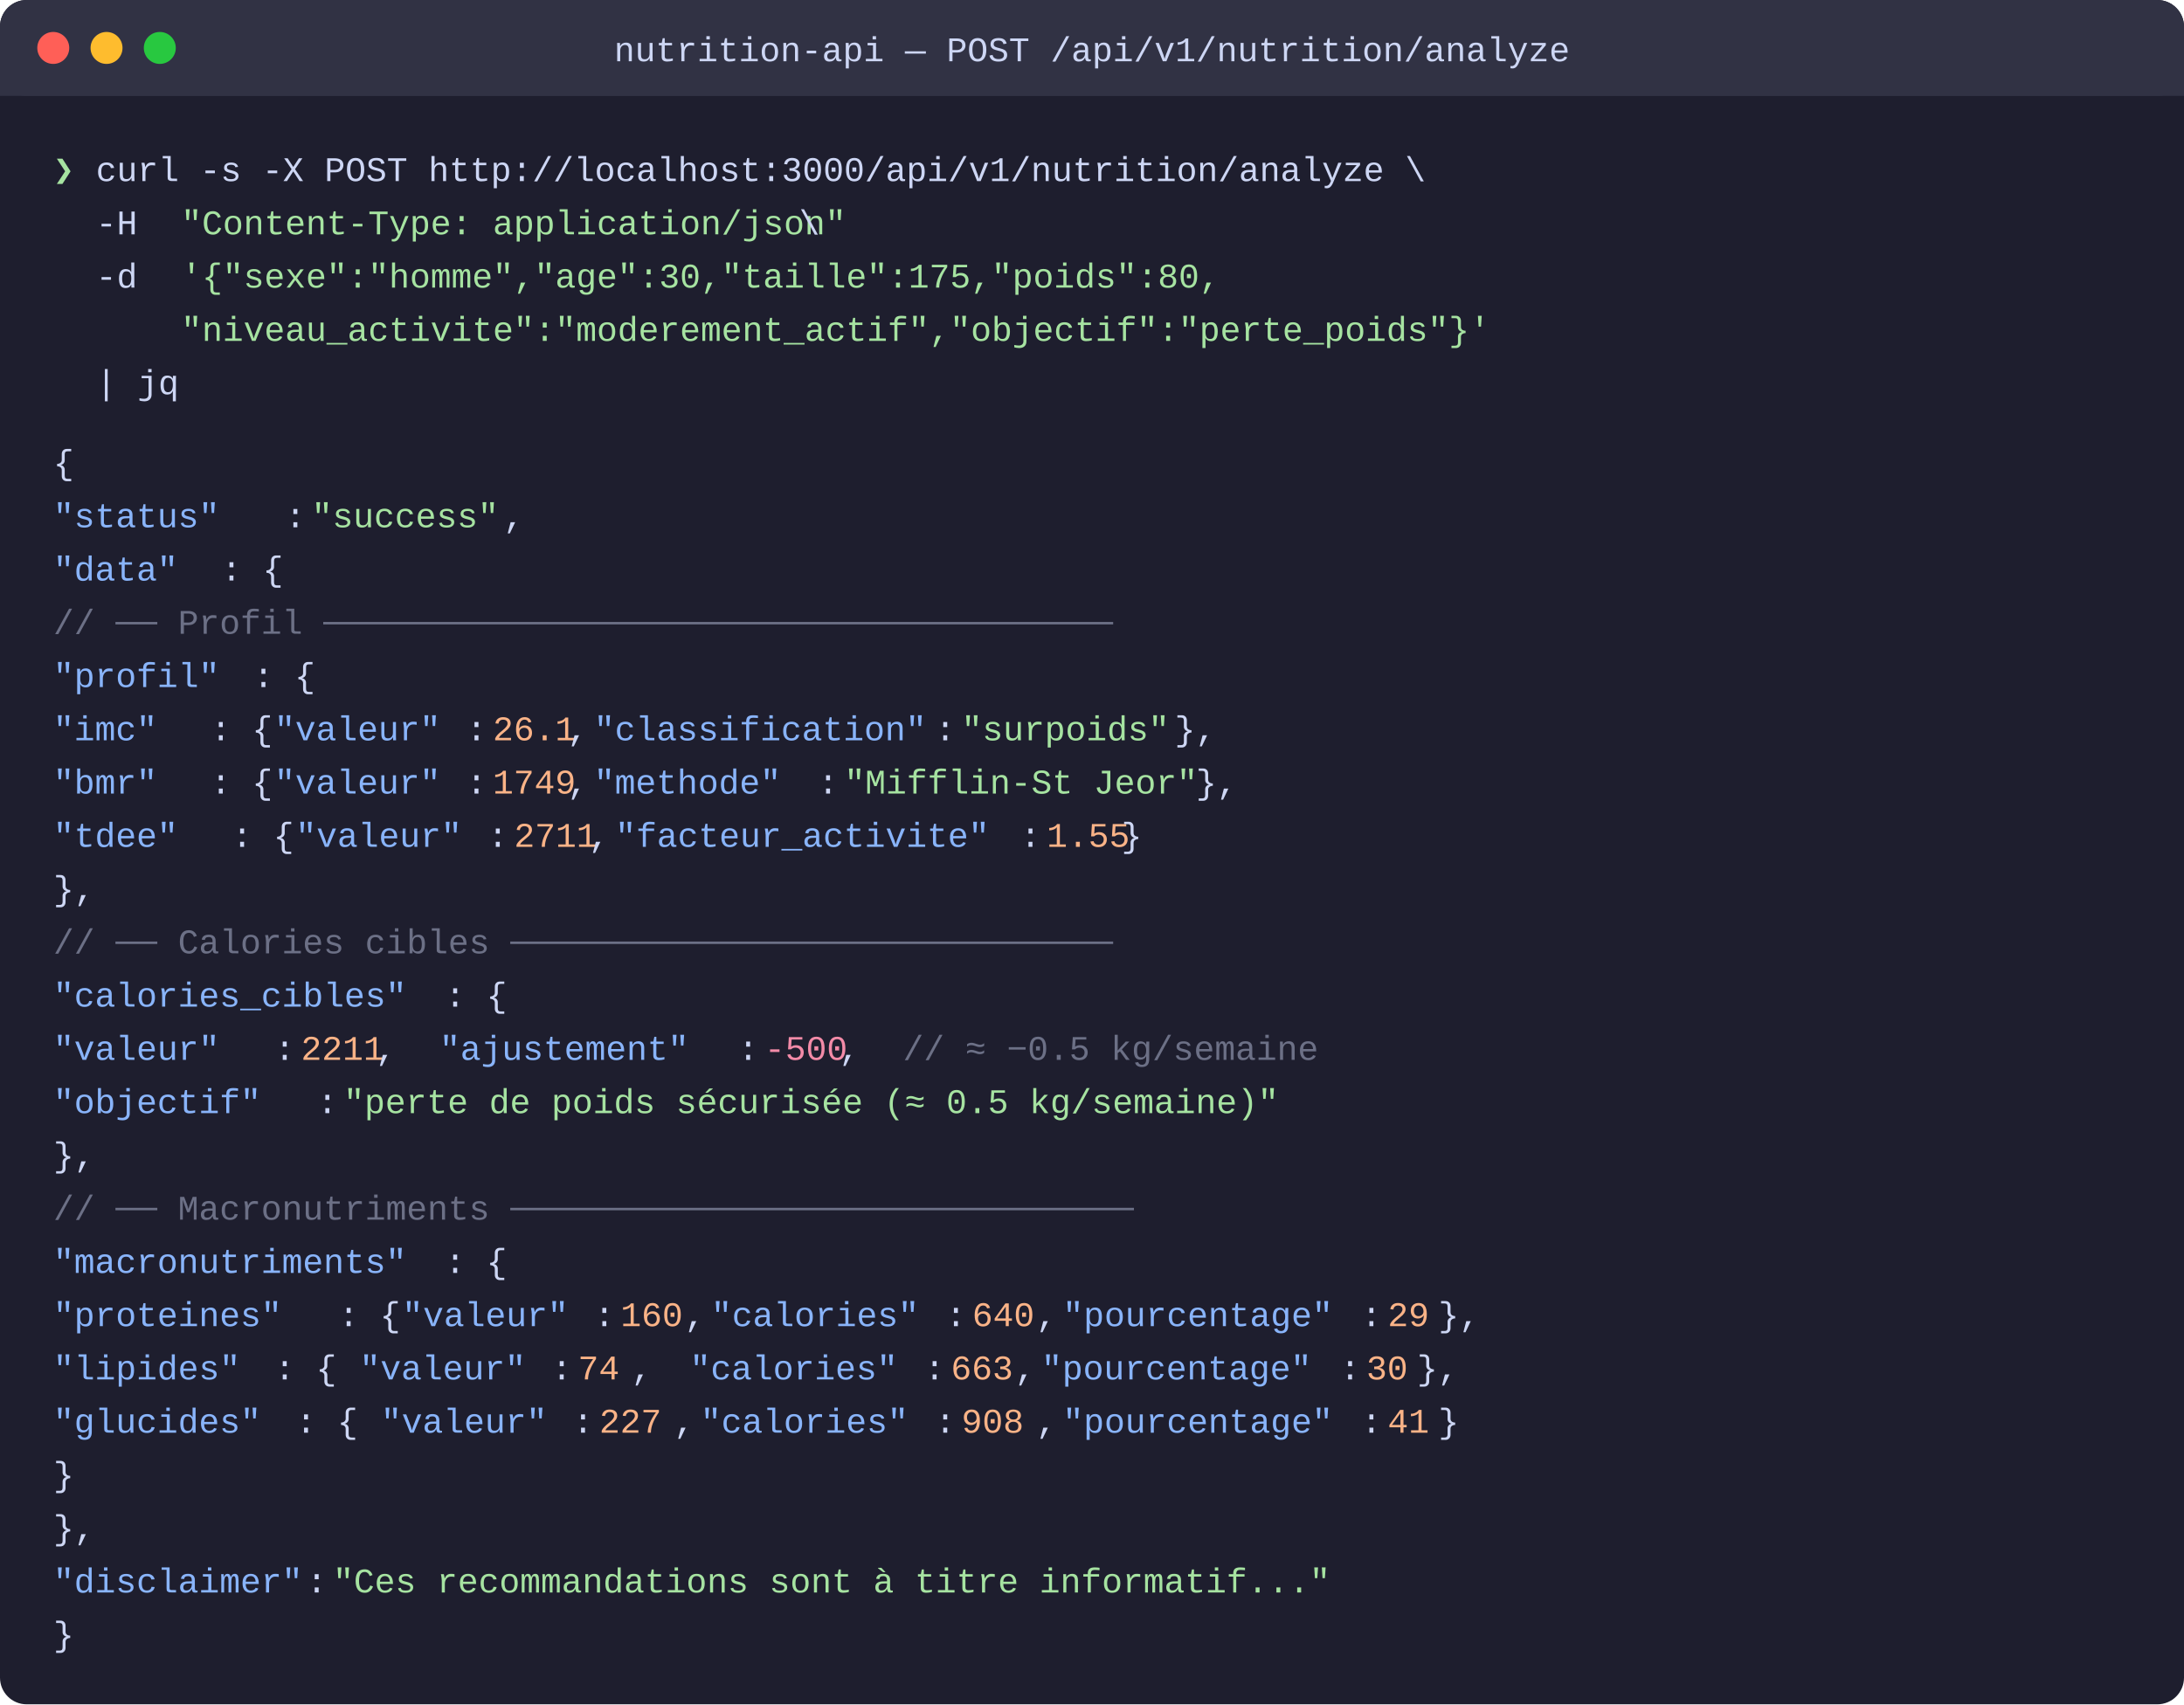
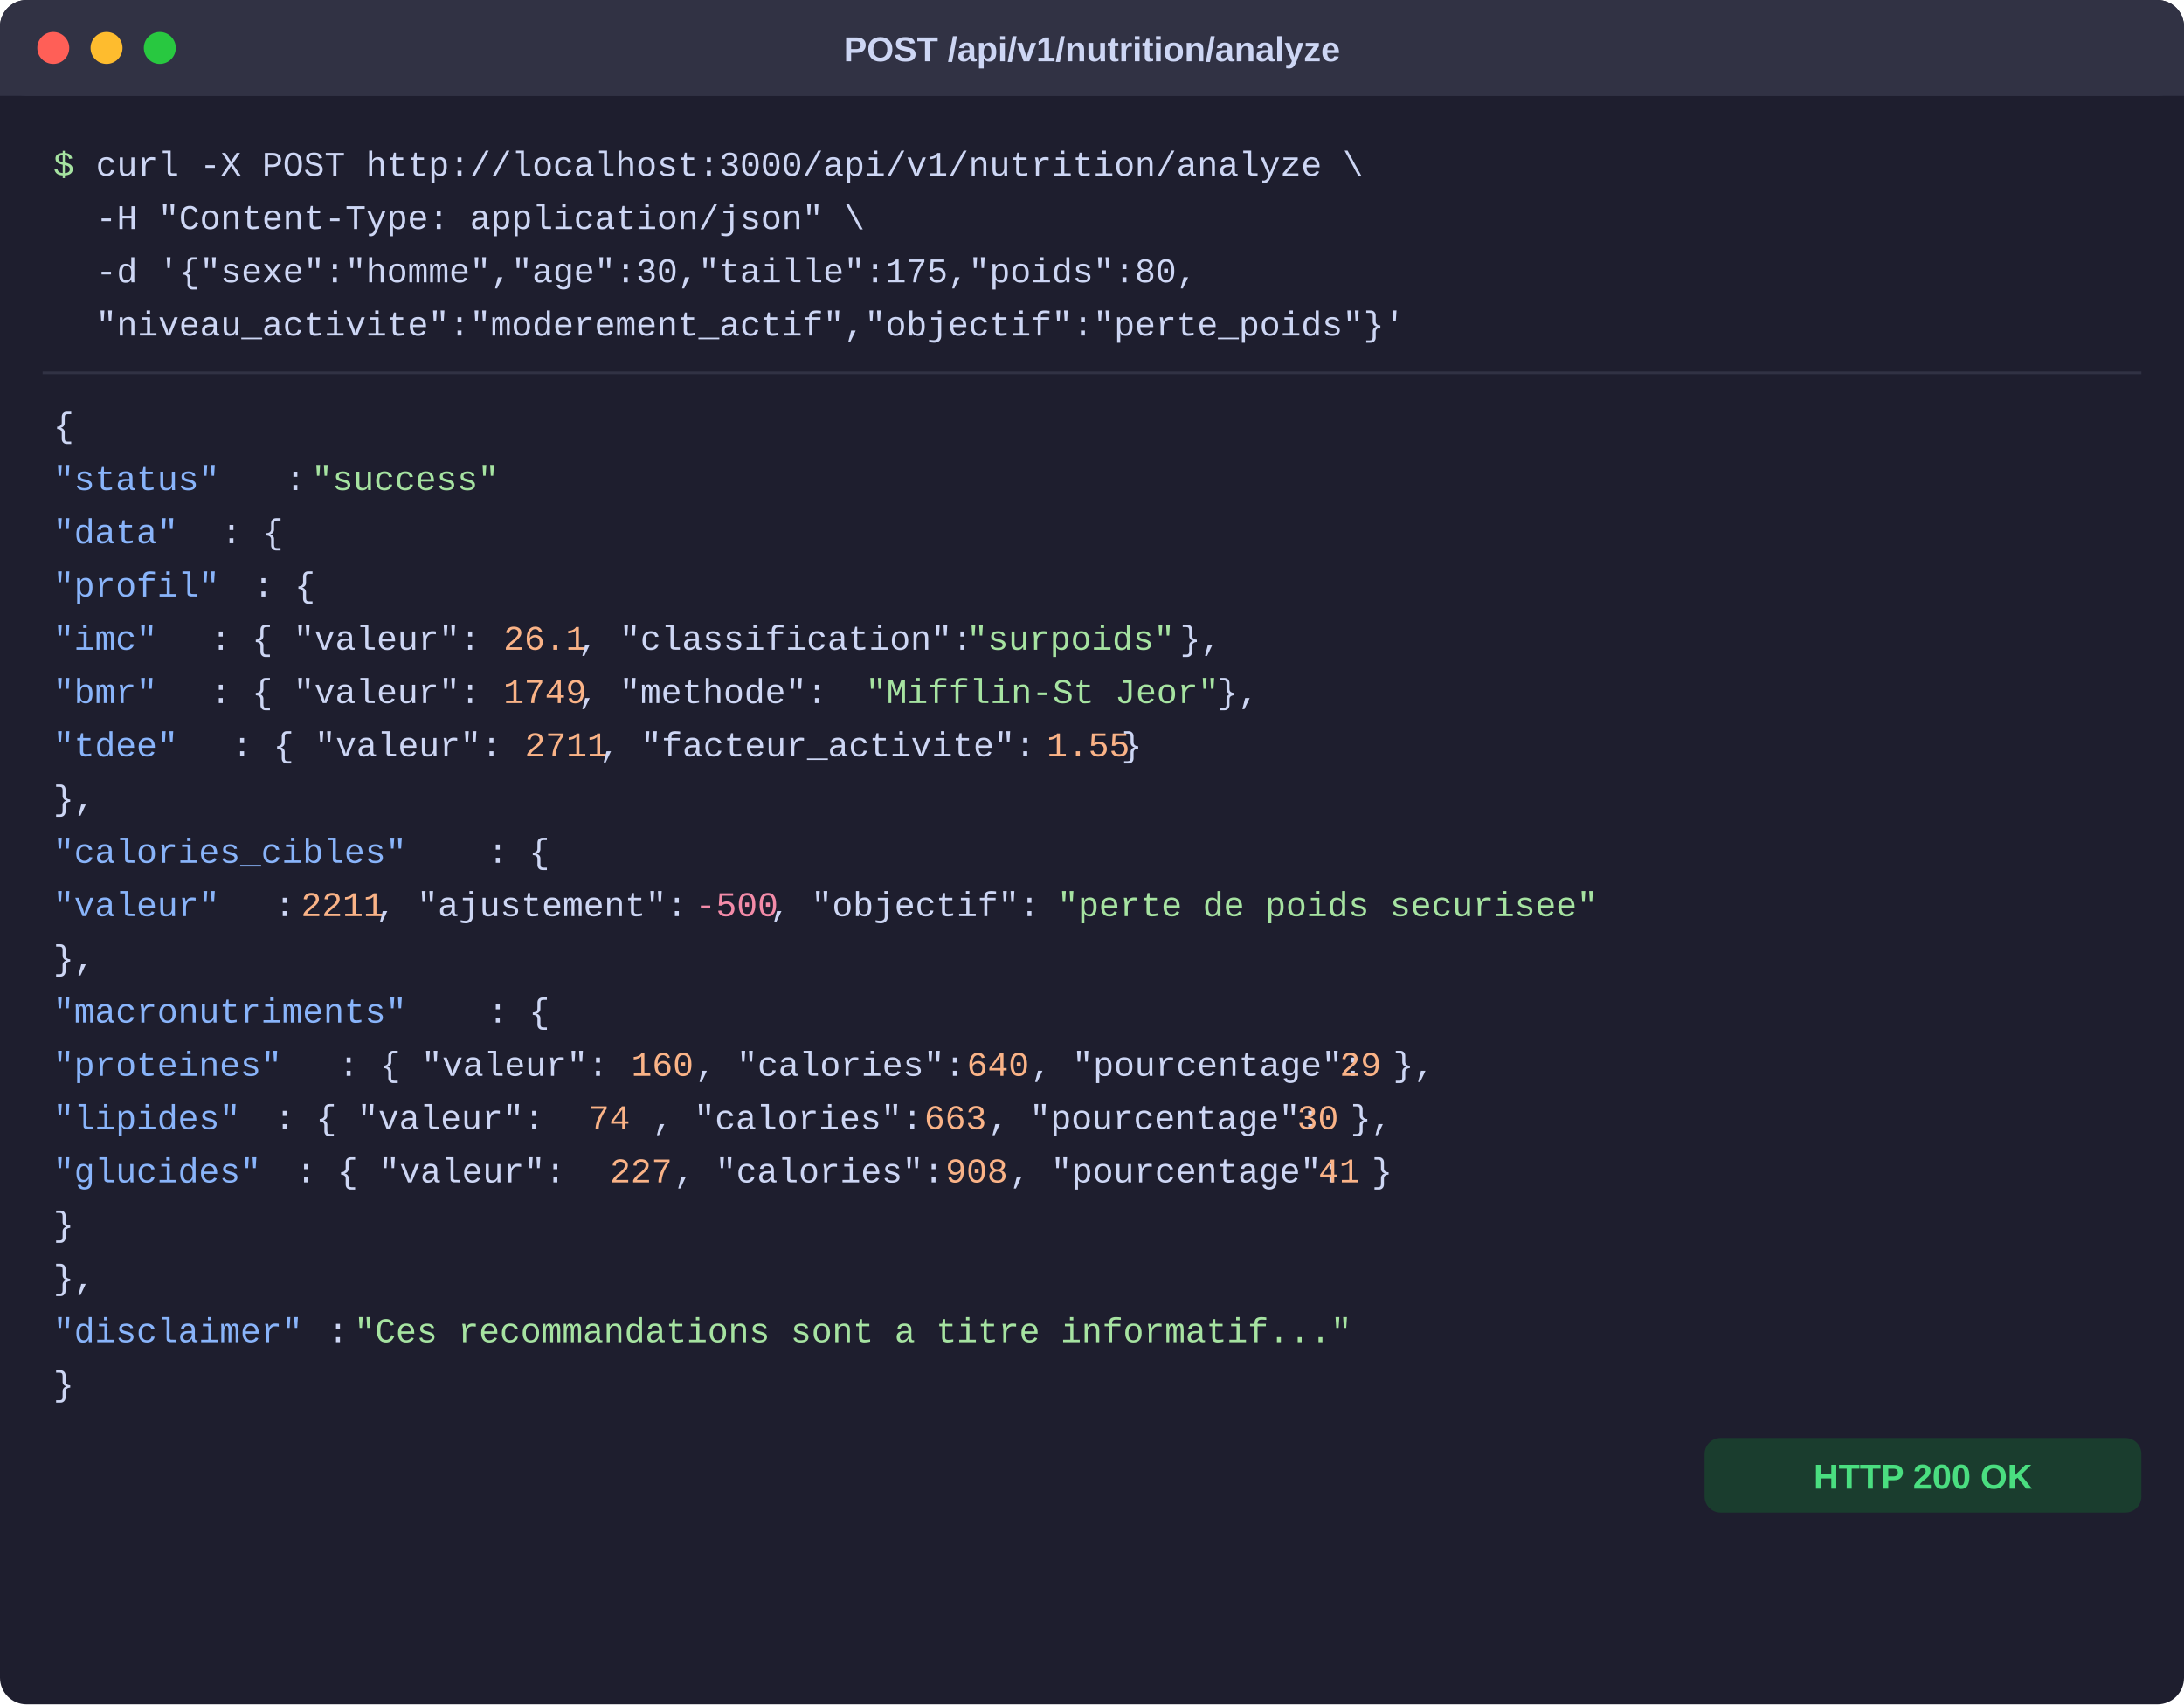
- <svg xmlns="http://www.w3.org/2000/svg" width="820" height="640" viewBox="0 0 820 640" font-family="'Fira Code', 'Cascadia Code', 'Courier New', monospace">
+ <svg xmlns="http://www.w3.org/2000/svg" width="820" height="640" viewBox="0 0 820 640">
  <rect width="820" height="640" rx="10" fill="#1e1e2e" />
  <rect width="820" height="36" rx="10" fill="#313244" />
  <rect y="26" width="820" height="10" fill="#313244" />
  <circle cx="20" cy="18" r="6" fill="#ff5f57" />
  <circle cx="40" cy="18" r="6" fill="#febc2e" />
  <circle cx="60" cy="18" r="6" fill="#28c840" />
-   <text x="410" y="23" text-anchor="middle" fill="#cdd6f4" font-size="13" font-weight="500">nutrition-api — POST /api/v1/nutrition/analyze</text>
-   <text x="20" y="68" fill="#a6e3a1" font-size="13">❯</text>
-   <text x="36" y="68" fill="#cdd6f4" font-size="13">curl -s -X POST http://localhost:3000/api/v1/nutrition/analyze \</text>
-   <text x="36" y="88" fill="#cdd6f4" font-size="13">  -H </text>
-   <text x="68" y="88" fill="#a6e3a1" font-size="13">"Content-Type: application/json"</text>
-   <text x="68" y="88" fill="#cdd6f4" font-size="13" dx="232"> \</text>
-   <text x="36" y="108" fill="#cdd6f4" font-size="13">  -d </text>
-   <text x="68" y="108" fill="#a6e3a1" font-size="13">'{"sexe":"homme","age":30,"taille":175,"poids":80,</text>
-   <text x="68" y="128" fill="#a6e3a1" font-size="13">   "niveau_activite":"moderement_actif","objectif":"perte_poids"}'</text>
-   <text x="36" y="148" fill="#cdd6f4" font-size="13">  | jq</text>
-   <text x="20" y="178" fill="#cdd6f4" font-size="13">{</text>
-   <text x="20" y="198" fill="#89b4fa" font-size="13">  "status"</text>
-   <text x="107" y="198" fill="#cdd6f4" font-size="13">: </text>
-   <text x="117" y="198" fill="#a6e3a1" font-size="13">"success"</text>
-   <text x="189" y="198" fill="#cdd6f4" font-size="13">,</text>
-   <text x="20" y="218" fill="#89b4fa" font-size="13">  "data"</text>
-   <text x="83" y="218" fill="#cdd6f4" font-size="13">: {</text>
-   <text x="20" y="238" fill="#6c7086" font-size="13">    // ── Profil ──────────────────────────────────────</text>
-   <text x="20" y="258" fill="#89b4fa" font-size="13">    "profil"</text>
-   <text x="95" y="258" fill="#cdd6f4" font-size="13">: {</text>
-   <text x="20" y="278" fill="#89b4fa" font-size="13">      "imc"</text>
-   <text x="79" y="278" fill="#cdd6f4" font-size="13">: { </text>
-   <text x="103" y="278" fill="#89b4fa" font-size="13">"valeur"</text>
-   <text x="175" y="278" fill="#cdd6f4" font-size="13">: </text>
-   <text x="185" y="278" fill="#fab387" font-size="13">26.1</text>
-   <text x="213" y="278" fill="#cdd6f4" font-size="13">, </text>
-   <text x="223" y="278" fill="#89b4fa" font-size="13">"classification"</text>
-   <text x="351" y="278" fill="#cdd6f4" font-size="13">: </text>
-   <text x="361" y="278" fill="#a6e3a1" font-size="13">"surpoids"</text>
-   <text x="441" y="278" fill="#cdd6f4" font-size="13"> },</text>
-   <text x="20" y="298" fill="#89b4fa" font-size="13">      "bmr"</text>
-   <text x="79" y="298" fill="#cdd6f4" font-size="13">: { </text>
-   <text x="103" y="298" fill="#89b4fa" font-size="13">"valeur"</text>
-   <text x="175" y="298" fill="#cdd6f4" font-size="13">: </text>
-   <text x="185" y="298" fill="#fab387" font-size="13">1749</text>
-   <text x="213" y="298" fill="#cdd6f4" font-size="13">, </text>
-   <text x="223" y="298" fill="#89b4fa" font-size="13">"methode"</text>
-   <text x="307" y="298" fill="#cdd6f4" font-size="13">: </text>
-   <text x="317" y="298" fill="#a6e3a1" font-size="13">"Mifflin-St Jeor"</text>
-   <text x="449" y="298" fill="#cdd6f4" font-size="13"> },</text>
-   <text x="20" y="318" fill="#89b4fa" font-size="13">      "tdee"</text>
-   <text x="87" y="318" fill="#cdd6f4" font-size="13">: { </text>
-   <text x="111" y="318" fill="#89b4fa" font-size="13">"valeur"</text>
-   <text x="183" y="318" fill="#cdd6f4" font-size="13">: </text>
-   <text x="193" y="318" fill="#fab387" font-size="13">2711</text>
-   <text x="221" y="318" fill="#cdd6f4" font-size="13">, </text>
-   <text x="231" y="318" fill="#89b4fa" font-size="13">"facteur_activite"</text>
-   <text x="383" y="318" fill="#cdd6f4" font-size="13">: </text>
-   <text x="393" y="318" fill="#fab387" font-size="13">1.55</text>
-   <text x="421" y="318" fill="#cdd6f4" font-size="13"> }</text>
-   <text x="20" y="338" fill="#cdd6f4" font-size="13">    },</text>
-   <text x="20" y="358" fill="#6c7086" font-size="13">    // ── Calories cibles ─────────────────────────────</text>
-   <text x="20" y="378" fill="#89b4fa" font-size="13">    "calories_cibles"</text>
-   <text x="167" y="378" fill="#cdd6f4" font-size="13">: {</text>
-   <text x="20" y="398" fill="#89b4fa" font-size="13">      "valeur"</text>
-   <text x="103" y="398" fill="#cdd6f4" font-size="13">: </text>
-   <text x="113" y="398" fill="#fab387" font-size="13">2211</text>
-   <text x="141" y="398" fill="#cdd6f4" font-size="13">,  </text>
-   <text x="165" y="398" fill="#89b4fa" font-size="13">"ajustement"</text>
-   <text x="277" y="398" fill="#cdd6f4" font-size="13">: </text>
-   <text x="287" y="398" fill="#f38ba8" font-size="13">-500</text>
-   <text x="315" y="398" fill="#cdd6f4" font-size="13">,  </text>
-   <text x="339" y="398" fill="#6c7086" font-size="13">// ≈ −0.5 kg/semaine</text>
-   <text x="20" y="418" fill="#89b4fa" font-size="13">      "objectif"</text>
-   <text x="119" y="418" fill="#cdd6f4" font-size="13">: </text>
-   <text x="129" y="418" fill="#a6e3a1" font-size="13">"perte de poids sécurisée (≈ 0.5 kg/semaine)"</text>
-   <text x="20" y="438" fill="#cdd6f4" font-size="13">    },</text>
-   <text x="20" y="458" fill="#6c7086" font-size="13">    // ── Macronutriments ──────────────────────────────</text>
-   <text x="20" y="478" fill="#89b4fa" font-size="13">    "macronutriments"</text>
-   <text x="167" y="478" fill="#cdd6f4" font-size="13">: {</text>
-   <text x="20" y="498" fill="#89b4fa" font-size="13">      "proteines"</text>
-   <text x="127" y="498" fill="#cdd6f4" font-size="13">: { </text>
-   <text x="151" y="498" fill="#89b4fa" font-size="13">"valeur"</text>
-   <text x="223" y="498" fill="#cdd6f4" font-size="13">: </text>
-   <text x="233" y="498" fill="#fab387" font-size="13">160</text>
-   <text x="257" y="498" fill="#cdd6f4" font-size="13">, </text>
-   <text x="267" y="498" fill="#89b4fa" font-size="13">"calories"</text>
-   <text x="355" y="498" fill="#cdd6f4" font-size="13">: </text>
-   <text x="365" y="498" fill="#fab387" font-size="13">640</text>
-   <text x="389" y="498" fill="#cdd6f4" font-size="13">, </text>
-   <text x="399" y="498" fill="#89b4fa" font-size="13">"pourcentage"</text>
-   <text x="511" y="498" fill="#cdd6f4" font-size="13">: </text>
-   <text x="521" y="498" fill="#fab387" font-size="13">29</text>
-   <text x="540" y="498" fill="#cdd6f4" font-size="13"> },</text>
-   <text x="20" y="518" fill="#89b4fa" font-size="13">      "lipides"</text>
-   <text x="103" y="518" fill="#cdd6f4" font-size="13">:   { </text>
-   <text x="135" y="518" fill="#89b4fa" font-size="13">"valeur"</text>
-   <text x="207" y="518" fill="#cdd6f4" font-size="13">: </text>
-   <text x="217" y="518" fill="#fab387" font-size="13">74</text>
-   <text x="237" y="518" fill="#cdd6f4" font-size="13">,  </text>
-   <text x="259" y="518" fill="#89b4fa" font-size="13">"calories"</text>
-   <text x="347" y="518" fill="#cdd6f4" font-size="13">: </text>
-   <text x="357" y="518" fill="#fab387" font-size="13">663</text>
-   <text x="381" y="518" fill="#cdd6f4" font-size="13">, </text>
-   <text x="391" y="518" fill="#89b4fa" font-size="13">"pourcentage"</text>
-   <text x="503" y="518" fill="#cdd6f4" font-size="13">: </text>
-   <text x="513" y="518" fill="#fab387" font-size="13">30</text>
-   <text x="532" y="518" fill="#cdd6f4" font-size="13"> },</text>
-   <text x="20" y="538" fill="#89b4fa" font-size="13">      "glucides"</text>
-   <text x="111" y="538" fill="#cdd6f4" font-size="13">:  { </text>
-   <text x="143" y="538" fill="#89b4fa" font-size="13">"valeur"</text>
-   <text x="215" y="538" fill="#cdd6f4" font-size="13">: </text>
-   <text x="225" y="538" fill="#fab387" font-size="13">227</text>
-   <text x="253" y="538" fill="#cdd6f4" font-size="13">, </text>
-   <text x="263" y="538" fill="#89b4fa" font-size="13">"calories"</text>
-   <text x="351" y="538" fill="#cdd6f4" font-size="13">: </text>
-   <text x="361" y="538" fill="#fab387" font-size="13">908</text>
-   <text x="389" y="538" fill="#cdd6f4" font-size="13">, </text>
-   <text x="399" y="538" fill="#89b4fa" font-size="13">"pourcentage"</text>
-   <text x="511" y="538" fill="#cdd6f4" font-size="13">: </text>
-   <text x="521" y="538" fill="#fab387" font-size="13">41</text>
-   <text x="540" y="538" fill="#cdd6f4" font-size="13"> }</text>
-   <text x="20" y="558" fill="#cdd6f4" font-size="13">    }</text>
-   <text x="20" y="578" fill="#cdd6f4" font-size="13">  },</text>
-   <text x="20" y="598" fill="#89b4fa" font-size="13">  "disclaimer"</text>
-   <text x="115" y="598" fill="#cdd6f4" font-size="13">: </text>
-   <text x="125" y="598" fill="#a6e3a1" font-size="13">"Ces recommandations sont à titre informatif..."</text>
-   <text x="20" y="618" fill="#cdd6f4" font-size="13">}</text>
+   <text x="410" y="23" text-anchor="middle" fill="#cdd6f4" font-size="13" font-weight="bold" font-family="Arial,sans-serif">POST /api/v1/nutrition/analyze</text>
+   <text x="20" y="66" fill="#a6e3a1" font-size="13" font-family="'Courier New',monospace">$</text>
+   <text x="36" y="66" fill="#cdd6f4" font-size="13" font-family="'Courier New',monospace">curl -X POST http://localhost:3000/api/v1/nutrition/analyze \</text>
+   <text x="36" y="86" fill="#cdd6f4" font-size="13" font-family="'Courier New',monospace">  -H "Content-Type: application/json" \</text>
+   <text x="36" y="106" fill="#cdd6f4" font-size="13" font-family="'Courier New',monospace">  -d '{"sexe":"homme","age":30,"taille":175,"poids":80,</text>
+   <text x="36" y="126" fill="#cdd6f4" font-size="13" font-family="'Courier New',monospace">       "niveau_activite":"moderement_actif","objectif":"perte_poids"}'</text>
+   <line x1="16" y1="140" x2="804" y2="140" stroke="#313244" stroke-width="1" />
+   <text x="20" y="164" fill="#cdd6f4" font-size="13" font-family="'Courier New',monospace">{</text>
+   <text x="20" y="184" fill="#89b4fa" font-size="13" font-family="'Courier New',monospace">  "status"</text>
+   <text x="107" y="184" fill="#cdd6f4" font-size="13" font-family="'Courier New',monospace">: </text>
+   <text x="117" y="184" fill="#a6e3a1" font-size="13" font-family="'Courier New',monospace">"success"</text>
+   <text x="20" y="204" fill="#89b4fa" font-size="13" font-family="'Courier New',monospace">  "data"</text>
+   <text x="83" y="204" fill="#cdd6f4" font-size="13" font-family="'Courier New',monospace">: {</text>
+   <text x="20" y="224" fill="#89b4fa" font-size="13" font-family="'Courier New',monospace">    "profil"</text>
+   <text x="95" y="224" fill="#cdd6f4" font-size="13" font-family="'Courier New',monospace">: {</text>
+   <text x="20" y="244" fill="#89b4fa" font-size="13" font-family="'Courier New',monospace">      "imc"</text>
+   <text x="79" y="244" fill="#cdd6f4" font-size="13" font-family="'Courier New',monospace">: { "valeur": </text>
+   <text x="189" y="244" fill="#fab387" font-size="13" font-family="'Courier New',monospace">26.1</text>
+   <text x="217" y="244" fill="#cdd6f4" font-size="13" font-family="'Courier New',monospace">, "classification": </text>
+   <text x="363" y="244" fill="#a6e3a1" font-size="13" font-family="'Courier New',monospace">"surpoids"</text>
+   <text x="443" y="244" fill="#cdd6f4" font-size="13" font-family="'Courier New',monospace"> },</text>
+   <text x="20" y="264" fill="#89b4fa" font-size="13" font-family="'Courier New',monospace">      "bmr"</text>
+   <text x="79" y="264" fill="#cdd6f4" font-size="13" font-family="'Courier New',monospace">: { "valeur": </text>
+   <text x="189" y="264" fill="#fab387" font-size="13" font-family="'Courier New',monospace">1749</text>
+   <text x="217" y="264" fill="#cdd6f4" font-size="13" font-family="'Courier New',monospace">, "methode": </text>
+   <text x="325" y="264" fill="#a6e3a1" font-size="13" font-family="'Courier New',monospace">"Mifflin-St Jeor"</text>
+   <text x="457" y="264" fill="#cdd6f4" font-size="13" font-family="'Courier New',monospace"> },</text>
+   <text x="20" y="284" fill="#89b4fa" font-size="13" font-family="'Courier New',monospace">      "tdee"</text>
+   <text x="87" y="284" fill="#cdd6f4" font-size="13" font-family="'Courier New',monospace">: { "valeur": </text>
+   <text x="197" y="284" fill="#fab387" font-size="13" font-family="'Courier New',monospace">2711</text>
+   <text x="225" y="284" fill="#cdd6f4" font-size="13" font-family="'Courier New',monospace">, "facteur_activite": </text>
+   <text x="393" y="284" fill="#fab387" font-size="13" font-family="'Courier New',monospace">1.55</text>
+   <text x="421" y="284" fill="#cdd6f4" font-size="13" font-family="'Courier New',monospace"> }</text>
+   <text x="20" y="304" fill="#cdd6f4" font-size="13" font-family="'Courier New',monospace">    },</text>
+   <text x="20" y="324" fill="#89b4fa" font-size="13" font-family="'Courier New',monospace">    "calories_cibles"</text>
+   <text x="183" y="324" fill="#cdd6f4" font-size="13" font-family="'Courier New',monospace">: {</text>
+   <text x="20" y="344" fill="#89b4fa" font-size="13" font-family="'Courier New',monospace">      "valeur"</text>
+   <text x="103" y="344" fill="#cdd6f4" font-size="13" font-family="'Courier New',monospace">: </text>
+   <text x="113" y="344" fill="#fab387" font-size="13" font-family="'Courier New',monospace">2211</text>
+   <text x="141" y="344" fill="#cdd6f4" font-size="13" font-family="'Courier New',monospace">, "ajustement": </text>
+   <text x="261" y="344" fill="#f38ba8" font-size="13" font-family="'Courier New',monospace">-500</text>
+   <text x="289" y="344" fill="#cdd6f4" font-size="13" font-family="'Courier New',monospace">, "objectif": </text>
+   <text x="397" y="344" fill="#a6e3a1" font-size="13" font-family="'Courier New',monospace">"perte de poids securisee"</text>
+   <text x="20" y="364" fill="#cdd6f4" font-size="13" font-family="'Courier New',monospace">    },</text>
+   <text x="20" y="384" fill="#89b4fa" font-size="13" font-family="'Courier New',monospace">    "macronutriments"</text>
+   <text x="183" y="384" fill="#cdd6f4" font-size="13" font-family="'Courier New',monospace">: {</text>
+   <text x="20" y="404" fill="#89b4fa" font-size="13" font-family="'Courier New',monospace">      "proteines"</text>
+   <text x="127" y="404" fill="#cdd6f4" font-size="13" font-family="'Courier New',monospace">: { "valeur": </text>
+   <text x="237" y="404" fill="#fab387" font-size="13" font-family="'Courier New',monospace">160</text>
+   <text x="261" y="404" fill="#cdd6f4" font-size="13" font-family="'Courier New',monospace">, "calories": </text>
+   <text x="363" y="404" fill="#fab387" font-size="13" font-family="'Courier New',monospace">640</text>
+   <text x="387" y="404" fill="#cdd6f4" font-size="13" font-family="'Courier New',monospace">, "pourcentage": </text>
+   <text x="503" y="404" fill="#fab387" font-size="13" font-family="'Courier New',monospace">29</text>
+   <text x="523" y="404" fill="#cdd6f4" font-size="13" font-family="'Courier New',monospace"> },</text>
+   <text x="20" y="424" fill="#89b4fa" font-size="13" font-family="'Courier New',monospace">      "lipides"</text>
+   <text x="103" y="424" fill="#cdd6f4" font-size="13" font-family="'Courier New',monospace">:   { "valeur": </text>
+   <text x="221" y="424" fill="#fab387" font-size="13" font-family="'Courier New',monospace">74</text>
+   <text x="245" y="424" fill="#cdd6f4" font-size="13" font-family="'Courier New',monospace">,  "calories": </text>
+   <text x="347" y="424" fill="#fab387" font-size="13" font-family="'Courier New',monospace">663</text>
+   <text x="371" y="424" fill="#cdd6f4" font-size="13" font-family="'Courier New',monospace">, "pourcentage": </text>
+   <text x="487" y="424" fill="#fab387" font-size="13" font-family="'Courier New',monospace">30</text>
+   <text x="507" y="424" fill="#cdd6f4" font-size="13" font-family="'Courier New',monospace"> },</text>
+   <text x="20" y="444" fill="#89b4fa" font-size="13" font-family="'Courier New',monospace">      "glucides"</text>
+   <text x="111" y="444" fill="#cdd6f4" font-size="13" font-family="'Courier New',monospace">:  { "valeur": </text>
+   <text x="229" y="444" fill="#fab387" font-size="13" font-family="'Courier New',monospace">227</text>
+   <text x="253" y="444" fill="#cdd6f4" font-size="13" font-family="'Courier New',monospace">, "calories": </text>
+   <text x="355" y="444" fill="#fab387" font-size="13" font-family="'Courier New',monospace">908</text>
+   <text x="379" y="444" fill="#cdd6f4" font-size="13" font-family="'Courier New',monospace">, "pourcentage": </text>
+   <text x="495" y="444" fill="#fab387" font-size="13" font-family="'Courier New',monospace">41</text>
+   <text x="515" y="444" fill="#cdd6f4" font-size="13" font-family="'Courier New',monospace"> }</text>
+   <text x="20" y="464" fill="#cdd6f4" font-size="13" font-family="'Courier New',monospace">    }</text>
+   <text x="20" y="484" fill="#cdd6f4" font-size="13" font-family="'Courier New',monospace">  },</text>
+   <text x="20" y="504" fill="#89b4fa" font-size="13" font-family="'Courier New',monospace">  "disclaimer"</text>
+   <text x="123" y="504" fill="#cdd6f4" font-size="13" font-family="'Courier New',monospace">: </text>
+   <text x="133" y="504" fill="#a6e3a1" font-size="13" font-family="'Courier New',monospace">"Ces recommandations sont a titre informatif..."</text>
+   <text x="20" y="524" fill="#cdd6f4" font-size="13" font-family="'Courier New',monospace">}</text>
+   <rect x="640" y="540" width="164" height="28" rx="6" fill="#1a3d2e" />
+   <text x="722" y="559" text-anchor="middle" fill="#4ade80" font-size="13" font-weight="bold" font-family="Arial,sans-serif">HTTP 200 OK</text>
</svg>
